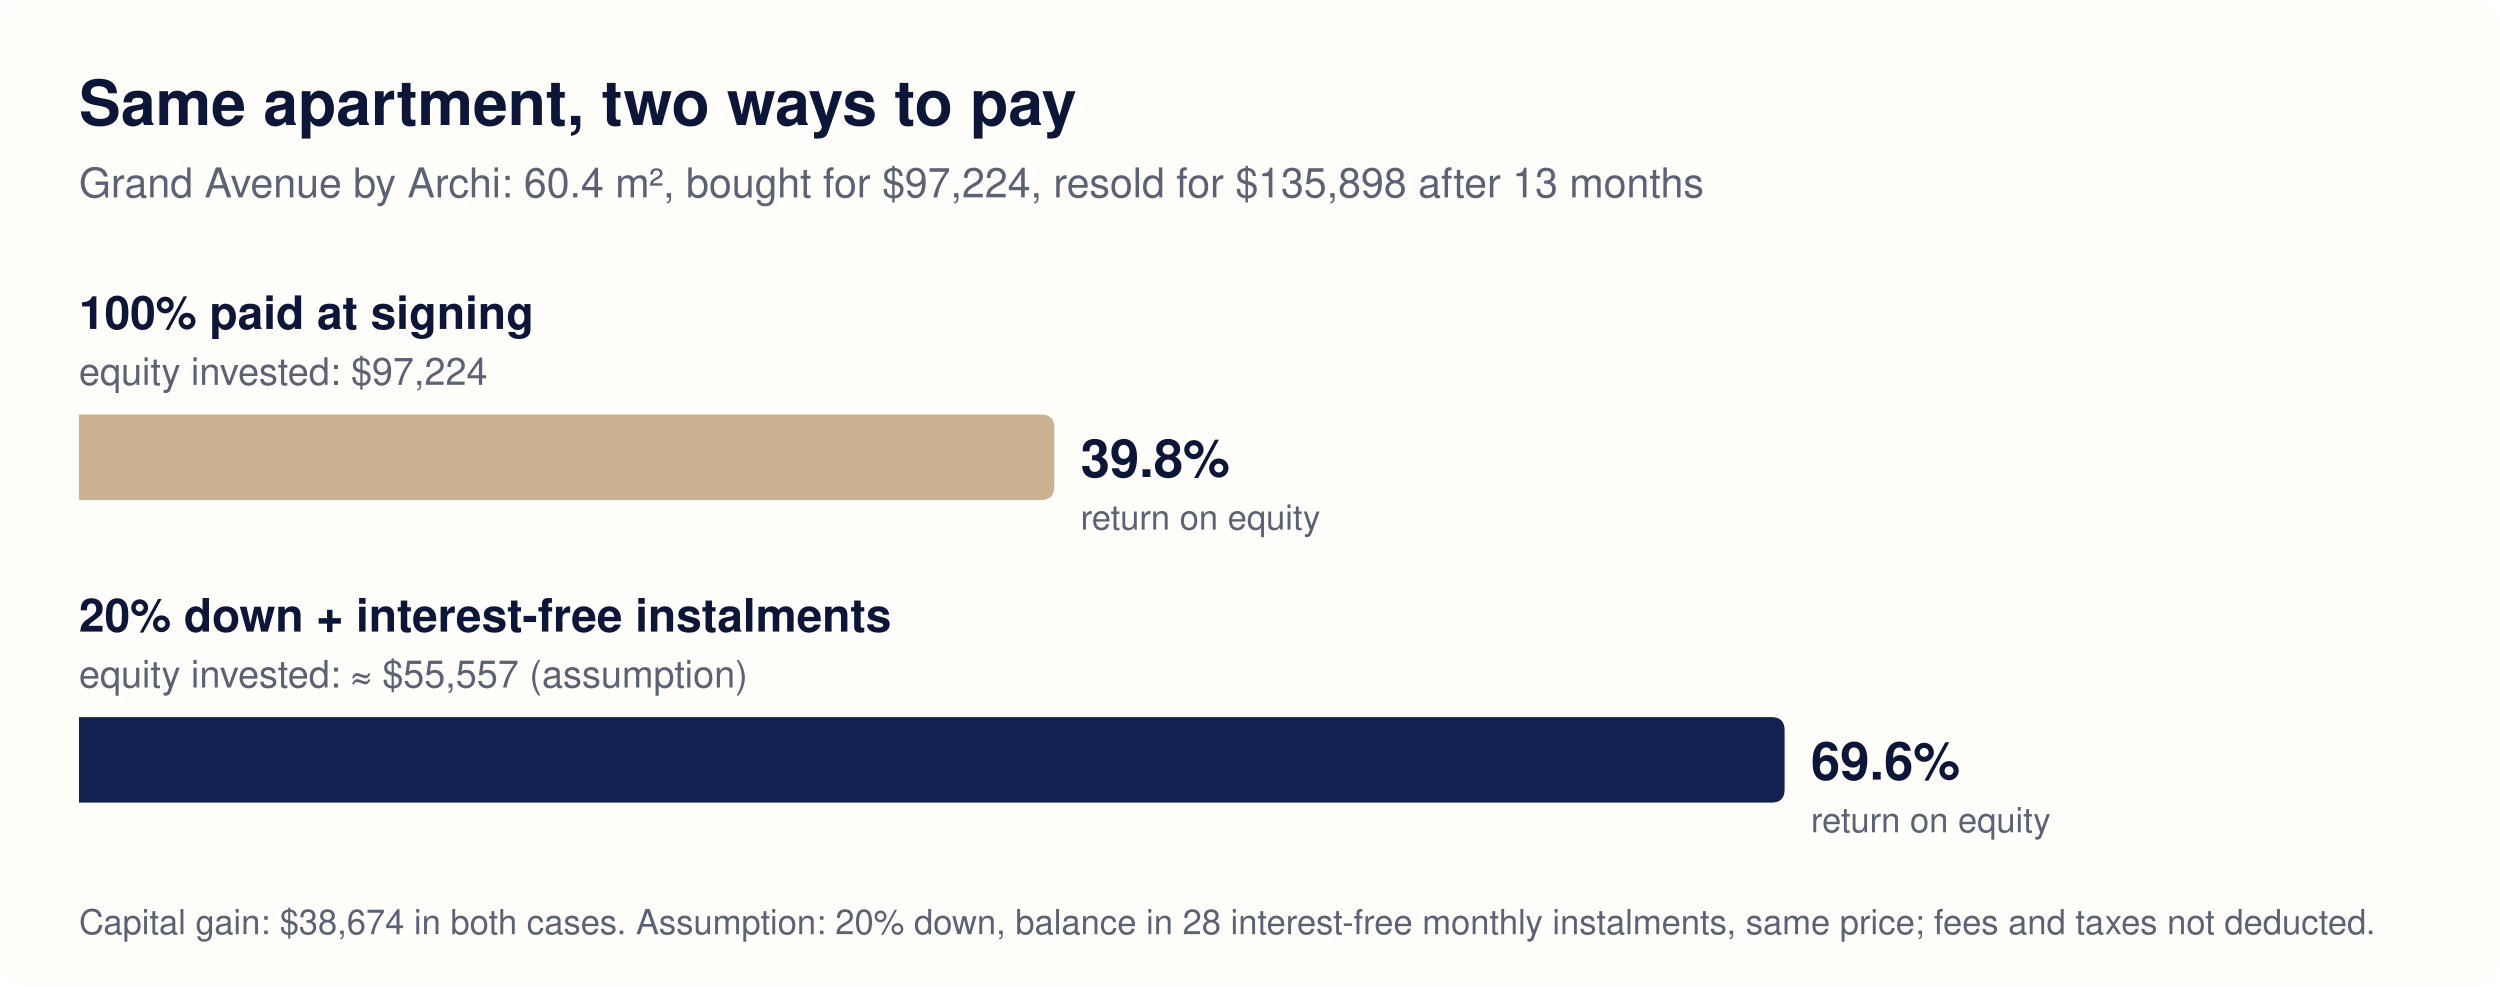
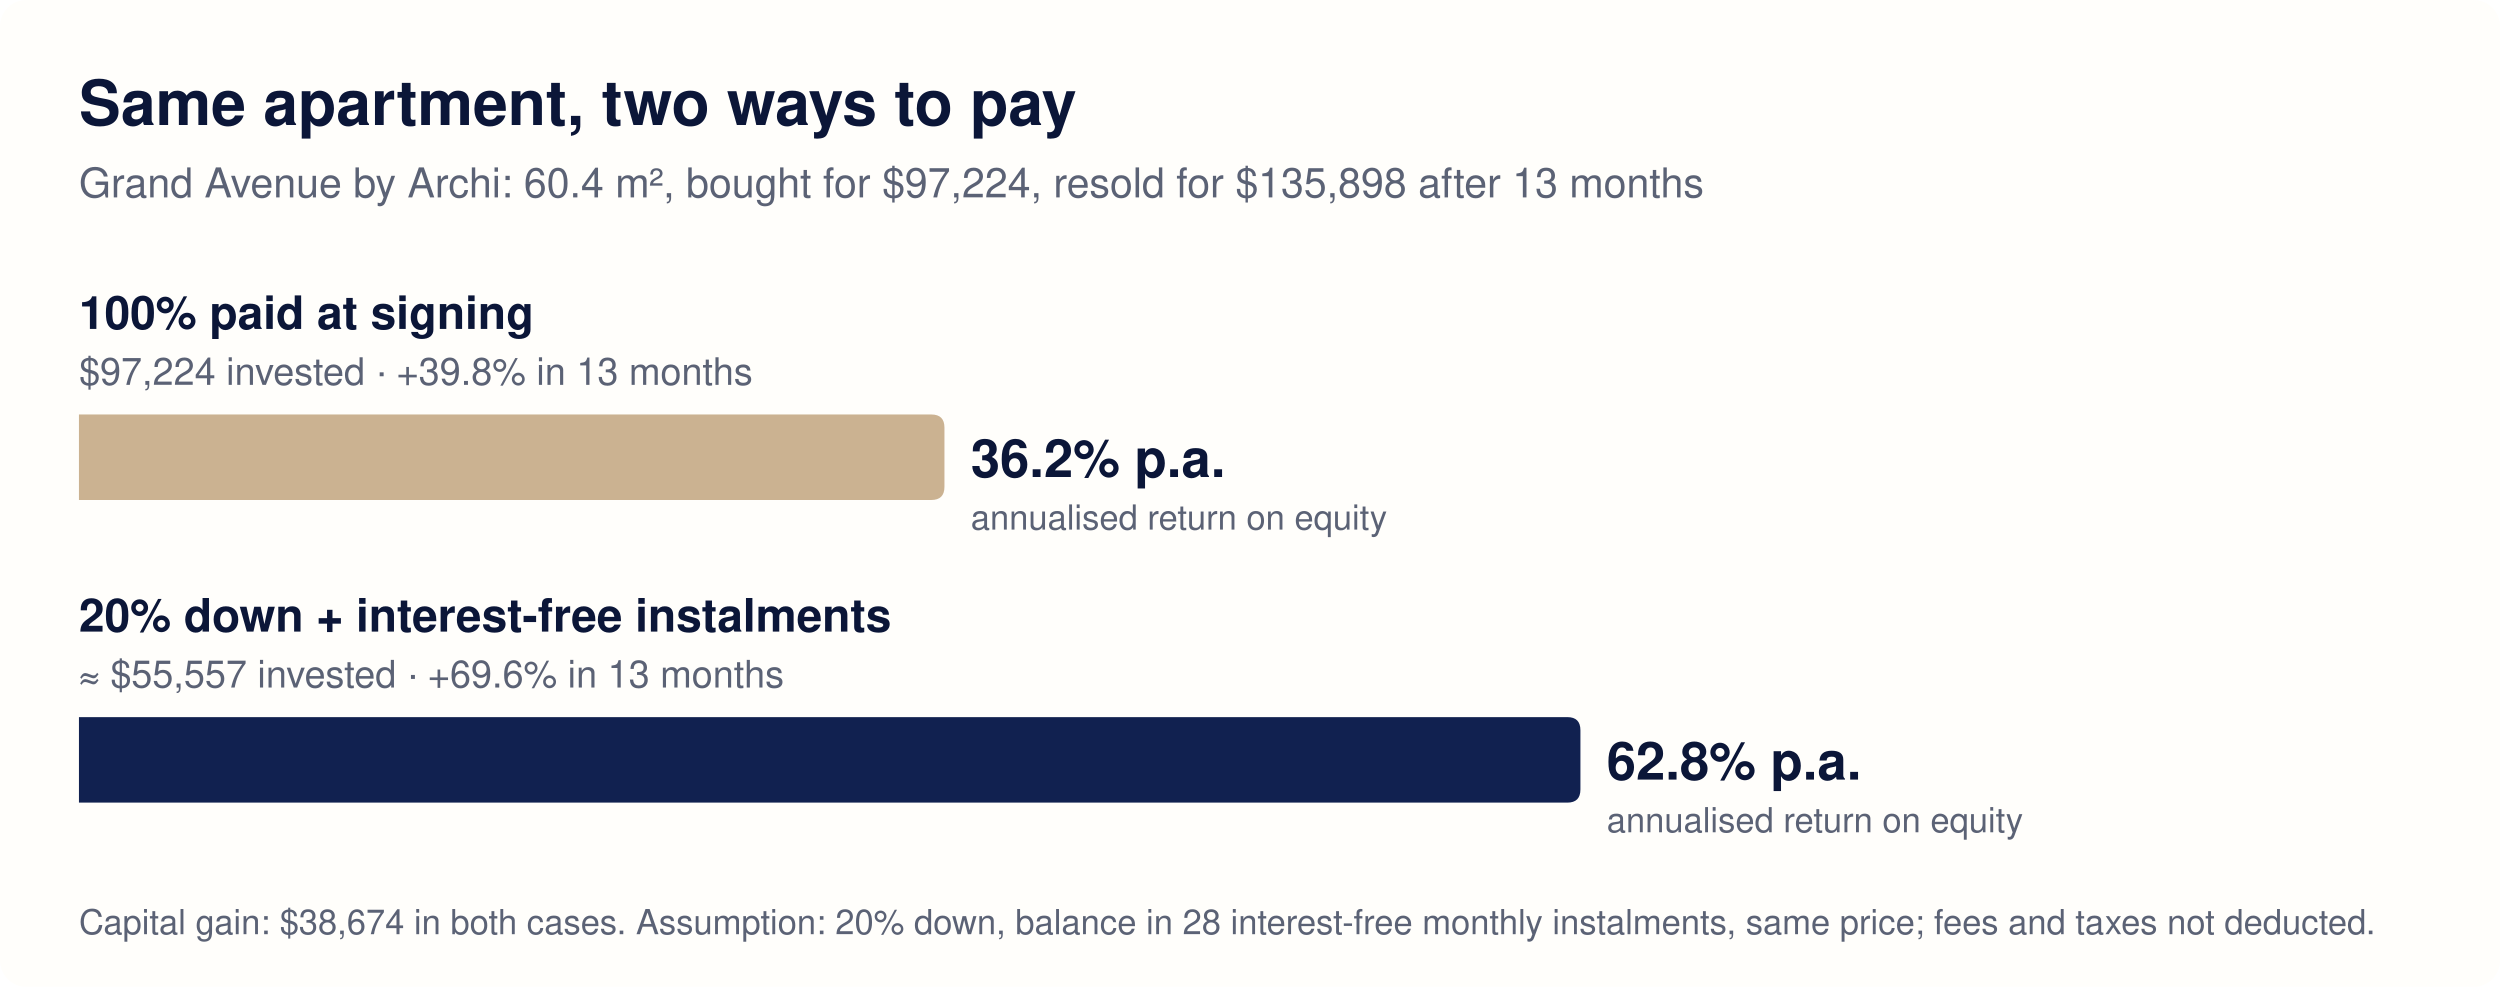
<svg xmlns="http://www.w3.org/2000/svg" viewBox="0 0 760 300" width="760" height="300" role="img" aria-label="Same apartment, two ways to pay" font-family="Helvetica, Arial, sans-serif">
  <rect width="760" height="300" fill="#fffefb" rx="8" />
  <text x="24" y="38" font-size="19" fill="#0b1638" text-anchor="start" font-weight="bold">Same apartment, two ways to pay</text>
  <text x="24" y="60" font-size="12.5" fill="#5b6275" text-anchor="start" font-weight="normal">Grand Avenue by Archi: 60.4 m², bought for $97,224, resold for $135,898 after 13 months</text>
  <text x="24" y="100" font-size="14" fill="#0b1638" text-anchor="start" font-weight="bold">100% paid at signing</text>
-   <text x="24" y="117" font-size="11.5" fill="#5b6275" text-anchor="start" font-weight="normal">equity invested: $97,224</text>
-   <path d="M24,126 H316.51 Q320.51,126 320.51,130 V148 Q320.51,152 316.51,152 H24 Z" fill="#cbb291" />
-   <text x="328.51" y="145" font-size="16" fill="#0b1638" text-anchor="start" font-weight="bold">39.8%</text>
-   <text x="328.51" y="161" font-size="10.5" fill="#5b6275" text-anchor="start" font-weight="normal">return on equity</text>
+   <text x="24" y="117" font-size="11.5" fill="#5b6275" text-anchor="start" font-weight="normal">$97,224 invested · +39.8% in 13 months</text>
+   <path d="M24,126 H283.112 Q287.112,126 287.112,130 V148 Q287.112,152 283.112,152 H24 Z" fill="#cbb291" />
+   <text x="295.112" y="145" font-size="16" fill="#0b1638" text-anchor="start" font-weight="bold">36.2% p.a.</text>
+   <text x="295.112" y="161" font-size="10.5" fill="#5b6275" text-anchor="start" font-weight="normal">annualised return on equity</text>
  <text x="24" y="192" font-size="14" fill="#0b1638" text-anchor="start" font-weight="bold">20% down + interest-free instalments</text>
-   <text x="24" y="209" font-size="11.5" fill="#5b6275" text-anchor="start" font-weight="normal">equity invested: ≈ $55,557 (assumption)</text>
-   <path d="M24,218 H538.52 Q542.52,218 542.52,222 V240 Q542.52,244 538.52,244 H24 Z" fill="#112150" />
-   <text x="550.52" y="237" font-size="16" fill="#0b1638" text-anchor="start" font-weight="bold">69.6%</text>
-   <text x="550.52" y="253" font-size="10.5" fill="#5b6275" text-anchor="start" font-weight="normal">return on equity</text>
+   <text x="24" y="209" font-size="11.5" fill="#5b6275" text-anchor="start" font-weight="normal">≈ $55,557 invested · +69.6% in 13 months</text>
+   <path d="M24,218 H476.449 Q480.449,218 480.449,222 V240 Q480.449,244 476.449,244 H24 Z" fill="#112150" />
+   <text x="488.449" y="237" font-size="16" fill="#0b1638" text-anchor="start" font-weight="bold">62.8% p.a.</text>
+   <text x="488.449" y="253" font-size="10.5" fill="#5b6275" text-anchor="start" font-weight="normal">annualised return on equity</text>
  <text x="24" y="284" font-size="10.5" fill="#5b6275" text-anchor="start" font-weight="normal">Capital gain: $38,674 in both cases. Assumption: 20% down, balance in 28 interest-free monthly instalments, same price; fees and taxes not deducted.</text>
</svg>
